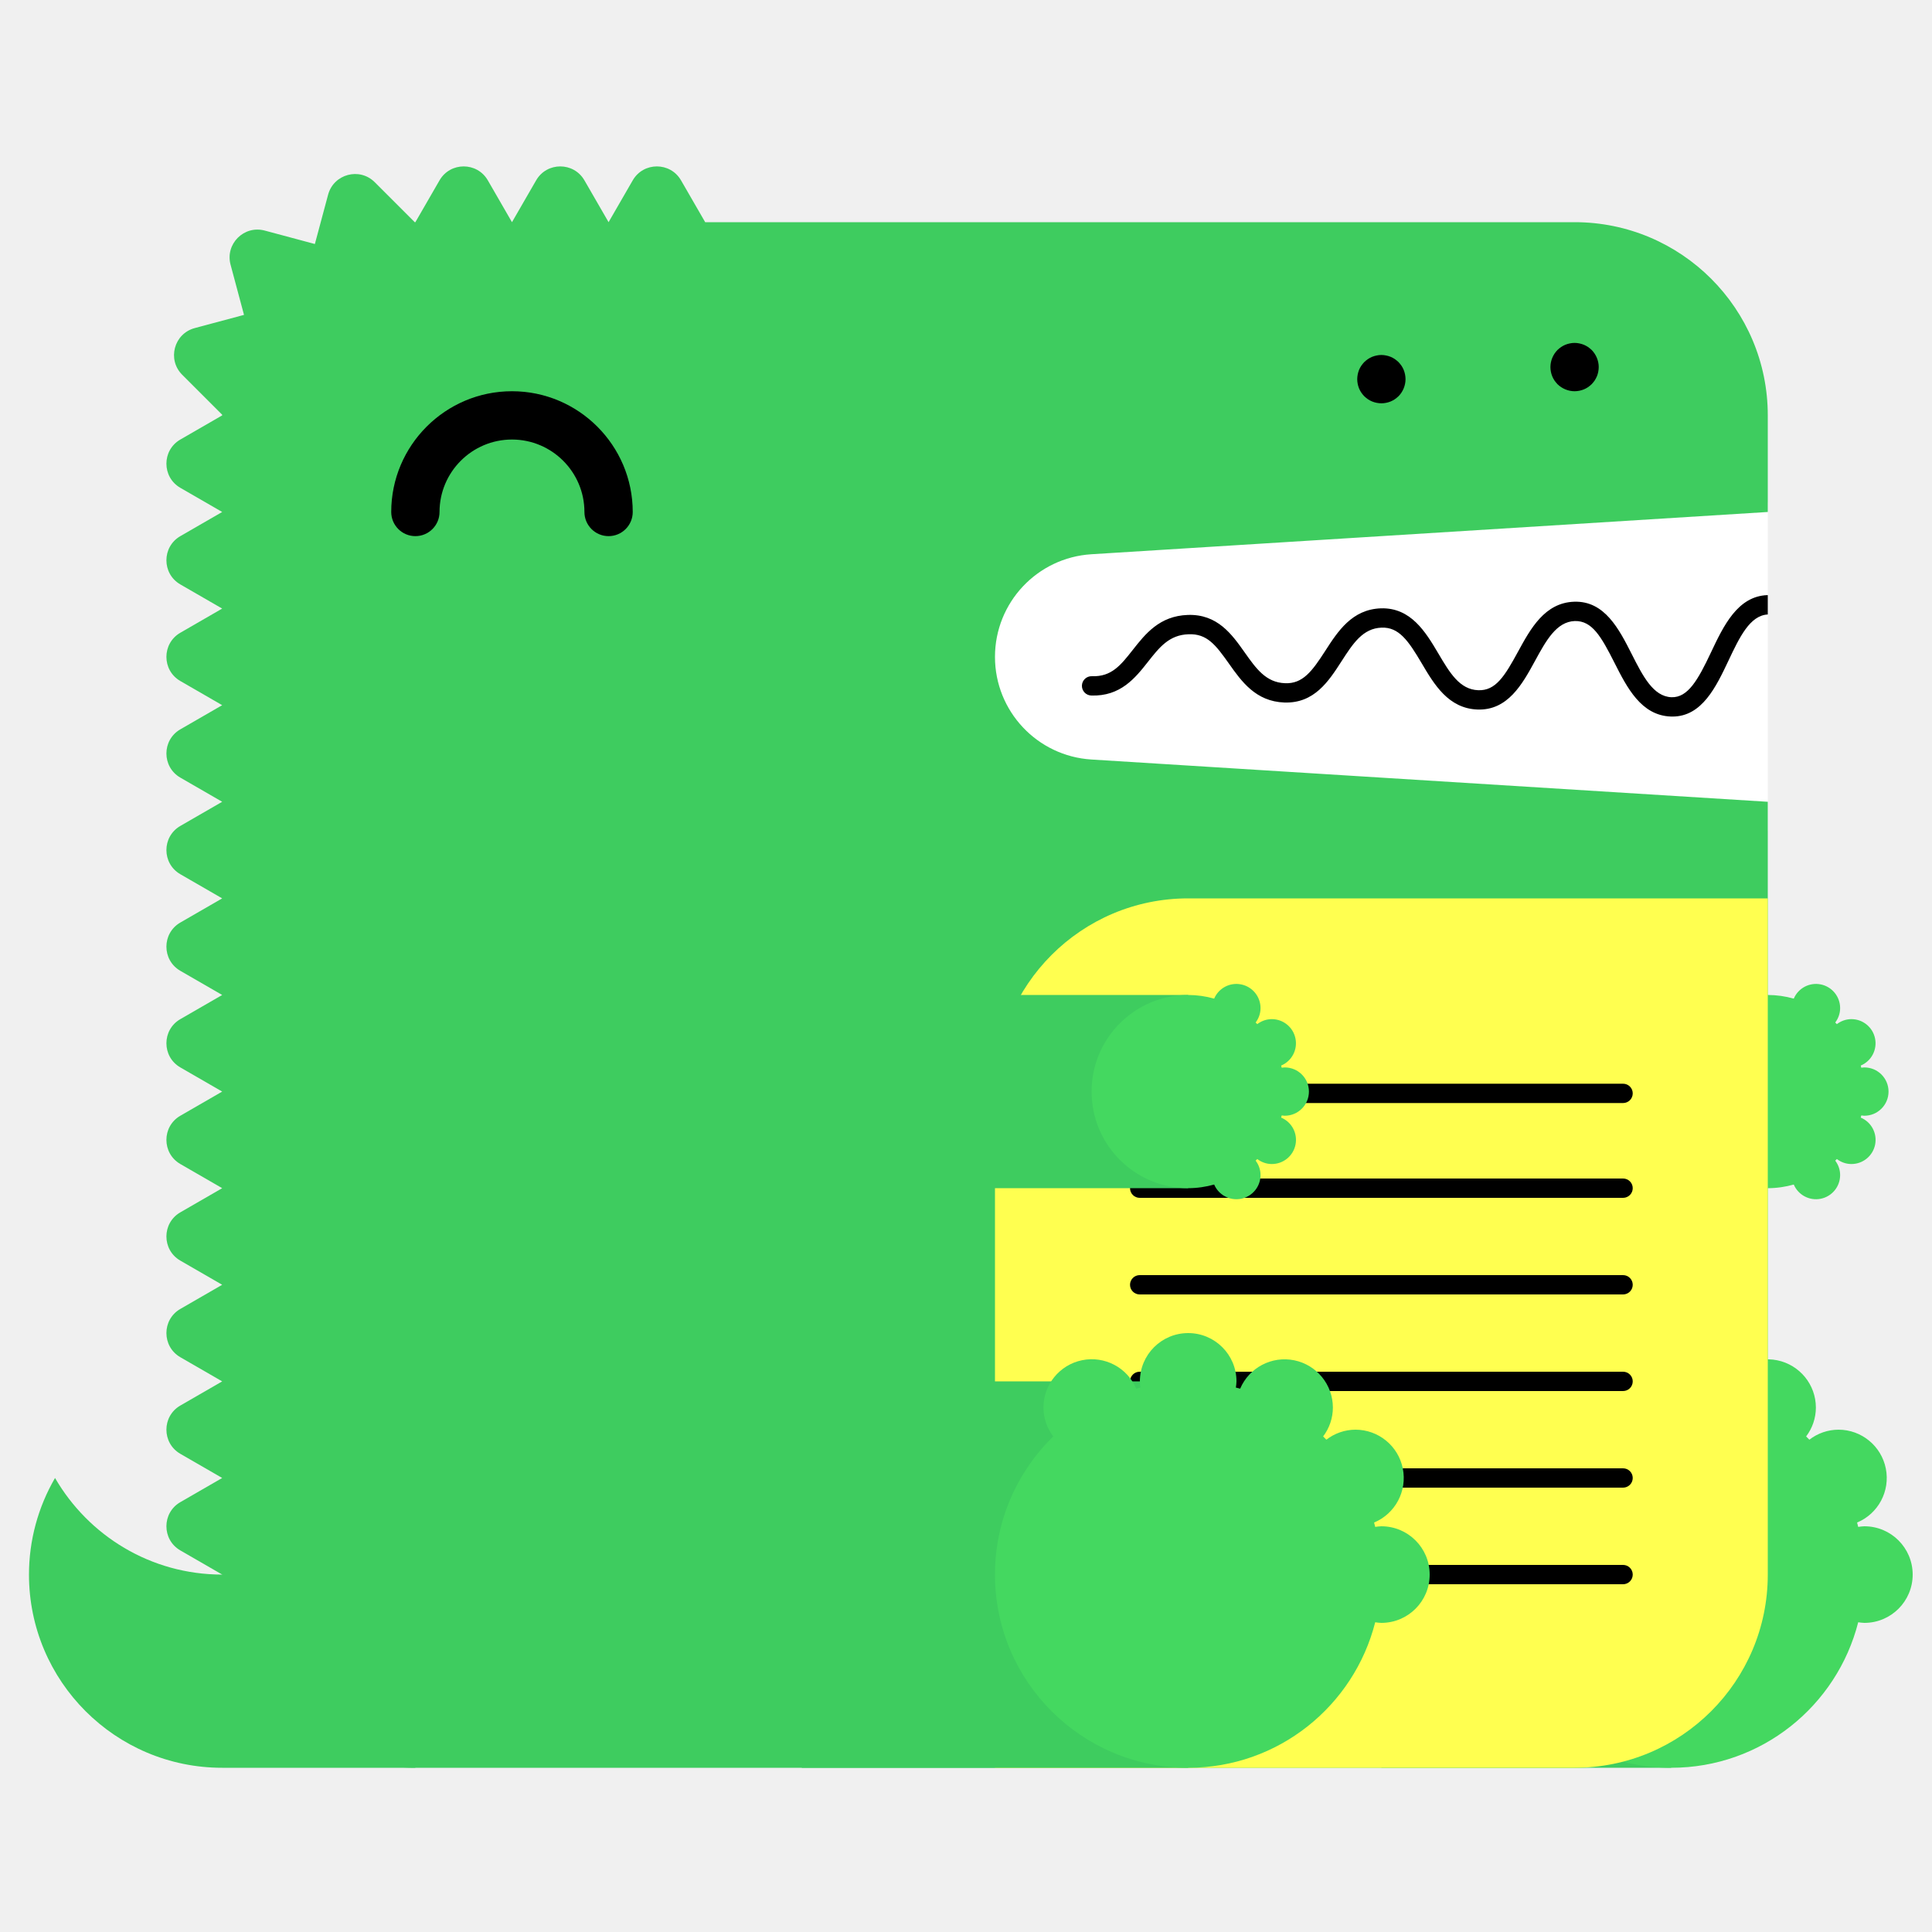
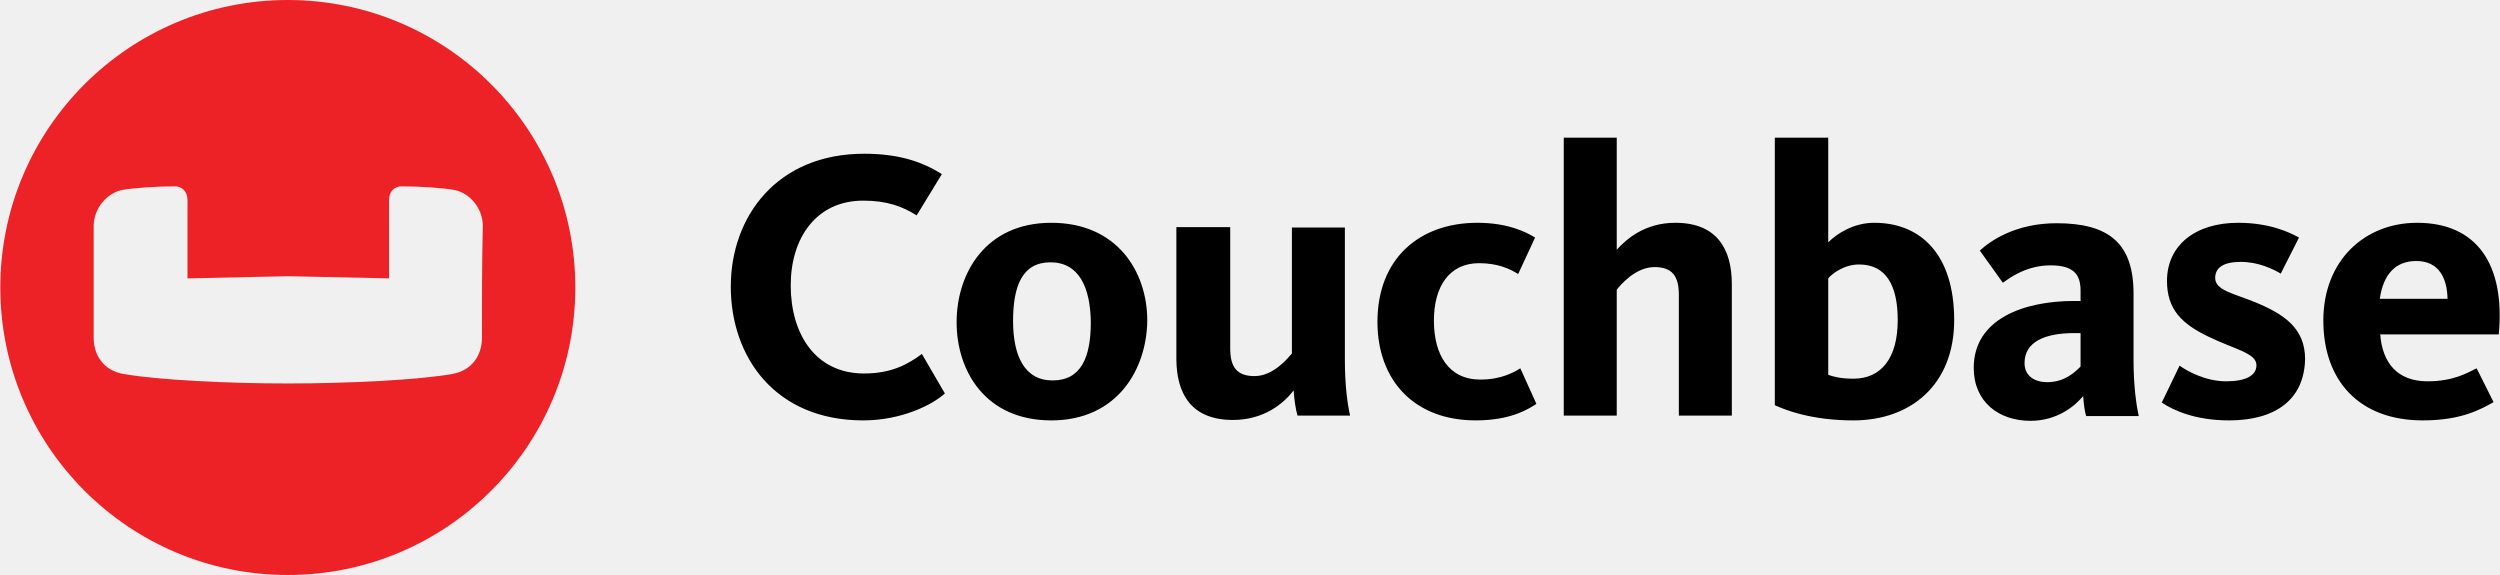
- <svg xmlns="http://www.w3.org/2000/svg" width="200" height="200" viewBox="0 0 200 200">
-   <g fill="none" fill-rule="evenodd">
-     <path fill="#FFF" d="M99 52h84v34H99z" />
-     <path d="M23 163c-7.398 0-13.843-4.027-17.303-10A19.886 19.886 0 0 0 3 163c0 11.046 8.954 20 20 20h20v-20H23z" fill="#3ECC5F" />
-     <path d="M112.98 57.376L183 53V43c0-11.046-8.954-20-20-20H73l-2.5-4.33c-1.112-1.925-3.889-1.925-5 0L63 23l-2.5-4.33c-1.111-1.925-3.889-1.925-5 0L53 23l-2.5-4.33c-1.111-1.925-3.889-1.925-5 0L43 23c-.022 0-.042.003-.065.003l-4.142-4.141c-1.57-1.571-4.252-.853-4.828 1.294l-1.369 5.104-5.192-1.392c-2.148-.575-4.111 1.389-3.535 3.536l1.39 5.193-5.102 1.367c-2.148.576-2.867 3.259-1.296 4.83l4.142 4.142c0 .021-.003.042-.003.064l-4.33 2.5c-1.925 1.111-1.925 3.889 0 5L23 53l-4.33 2.5c-1.925 1.111-1.925 3.889 0 5L23 63l-4.33 2.5c-1.925 1.111-1.925 3.889 0 5L23 73l-4.33 2.5c-1.925 1.111-1.925 3.889 0 5L23 83l-4.33 2.5c-1.925 1.111-1.925 3.889 0 5L23 93l-4.33 2.5c-1.925 1.111-1.925 3.889 0 5L23 103l-4.33 2.5c-1.925 1.111-1.925 3.889 0 5L23 113l-4.33 2.5c-1.925 1.111-1.925 3.889 0 5L23 123l-4.33 2.5c-1.925 1.111-1.925 3.889 0 5L23 133l-4.33 2.5c-1.925 1.111-1.925 3.889 0 5L23 143l-4.33 2.5c-1.925 1.111-1.925 3.889 0 5L23 153l-4.33 2.5c-1.925 1.111-1.925 3.889 0 5L23 163c0 11.046 8.954 20 20 20h120c11.046 0 20-8.954 20-20V83l-70.02-4.376A10.645 10.645 0 0 1 103 68c0-5.621 4.37-10.273 9.98-10.624" fill="#3ECC5F" />
-     <path fill="#3ECC5F" d="M143 183h30v-40h-30z" />
-     <path d="M193 158c-.219 0-.428.037-.639.064-.038-.15-.074-.301-.116-.451A5 5 0 0 0 190.32 148a4.96 4.96 0 0 0-3.016 1.036 26.531 26.531 0 0 0-.335-.336 4.955 4.955 0 0 0 1.011-2.987 5 5 0 0 0-9.599-1.959c-.148-.042-.297-.077-.445-.115.027-.211.064-.42.064-.639a5 5 0 0 0-5-5 5 5 0 0 0-5 5c0 .219.037.428.064.639-.148.038-.297.073-.445.115a4.998 4.998 0 0 0-9.599 1.959c0 1.125.384 2.151 1.011 2.987-3.717 3.632-6.031 8.693-6.031 14.3 0 11.046 8.954 20 20 20 9.339 0 17.16-6.41 19.361-15.064.211.027.42.064.639.064a5 5 0 0 0 5-5 5 5 0 0 0-5-5" fill="#44D860" />
-     <path fill="#3ECC5F" d="M153 123h30v-20h-30z" />
-     <path d="M193 115.5a2.5 2.5 0 1 0 0-5c-.109 0-.214.019-.319.032-.02-.075-.037-.15-.058-.225a2.501 2.501 0 0 0-.963-4.807c-.569 0-1.088.197-1.508.518a6.653 6.653 0 0 0-.168-.168c.314-.417.506-.931.506-1.494a2.5 2.5 0 0 0-4.8-.979A9.987 9.987 0 0 0 183 103c-5.522 0-10 4.478-10 10s4.478 10 10 10c.934 0 1.833-.138 2.69-.377a2.5 2.5 0 0 0 4.8-.979c0-.563-.192-1.077-.506-1.494.057-.055.113-.111.168-.168.42.321.939.518 1.508.518a2.5 2.5 0 0 0 .963-4.807c.021-.074.038-.15.058-.225.105.013.21.032.319.032" fill="#44D860" />
-     <path d="M63 55.5a2.5 2.5 0 0 1-2.5-2.5c0-4.136-3.364-7.5-7.5-7.5s-7.5 3.364-7.5 7.5a2.5 2.5 0 1 1-5 0c0-6.893 5.607-12.5 12.5-12.5S65.5 46.107 65.5 53a2.5 2.5 0 0 1-2.5 2.5" fill="#000" />
-     <path d="M103 183h60c11.046 0 20-8.954 20-20V93h-60c-11.046 0-20 8.954-20 20v70z" fill="#FFFF50" />
-     <path d="M168.02 124h-50.04a1 1 0 1 1 0-2h50.04a1 1 0 1 1 0 2m0 20h-50.04a1 1 0 1 1 0-2h50.04a1 1 0 1 1 0 2m0 20h-50.04a1 1 0 1 1 0-2h50.04a1 1 0 1 1 0 2m0-49.814h-50.04a1 1 0 1 1 0-2h50.04a1 1 0 1 1 0 2m0 19.814h-50.04a1 1 0 1 1 0-2h50.04a1 1 0 1 1 0 2m0 20h-50.04a1 1 0 1 1 0-2h50.04a1 1 0 1 1 0 2M183 61.611c-.012 0-.022-.006-.034-.005-3.09.105-4.552 3.196-5.842 5.923-1.346 2.85-2.387 4.703-4.093 4.647-1.889-.068-2.969-2.202-4.113-4.46-1.314-2.594-2.814-5.536-5.963-5.426-3.046.104-4.513 2.794-5.807 5.167-1.377 2.528-2.314 4.065-4.121 3.994-1.927-.07-2.951-1.805-4.136-3.813-1.321-2.236-2.848-4.75-5.936-4.664-2.994.103-4.465 2.385-5.763 4.4-1.373 2.13-2.335 3.428-4.165 3.351-1.973-.07-2.992-1.51-4.171-3.177-1.324-1.873-2.816-3.993-5.895-3.89-2.928.1-4.399 1.97-5.696 3.618-1.232 1.564-2.194 2.802-4.229 2.724a1 1 0 0 0-.072 2c3.017.101 4.545-1.8 5.872-3.487 1.177-1.496 2.193-2.787 4.193-2.855 1.926-.082 2.829 1.115 4.195 3.045 1.297 1.834 2.769 3.914 5.731 4.021 3.103.104 4.596-2.215 5.918-4.267 1.182-1.834 2.202-3.417 4.15-3.484 1.793-.067 2.769 1.35 4.145 3.681 1.297 2.197 2.766 4.686 5.787 4.796 3.125.108 4.634-2.62 5.949-5.035 1.139-2.088 2.214-4.06 4.119-4.126 1.793-.042 2.728 1.595 4.111 4.33 1.292 2.553 2.757 5.445 5.825 5.556l.169.003c3.064 0 4.518-3.075 5.805-5.794 1.139-2.41 2.217-4.68 4.067-4.773v-2z" fill="#000" />
-     <path fill="#3ECC5F" d="M83 183h40v-40H83z" />
-     <path d="M143 158c-.219 0-.428.037-.639.064-.038-.15-.074-.301-.116-.451A5 5 0 0 0 140.32 148a4.96 4.96 0 0 0-3.016 1.036 26.531 26.531 0 0 0-.335-.336 4.955 4.955 0 0 0 1.011-2.987 5 5 0 0 0-9.599-1.959c-.148-.042-.297-.077-.445-.115.027-.211.064-.42.064-.639a5 5 0 0 0-5-5 5 5 0 0 0-5 5c0 .219.037.428.064.639-.148.038-.297.073-.445.115a4.998 4.998 0 0 0-9.599 1.959c0 1.125.384 2.151 1.011 2.987-3.717 3.632-6.031 8.693-6.031 14.3 0 11.046 8.954 20 20 20 9.339 0 17.16-6.41 19.361-15.064.211.027.42.064.639.064a5 5 0 0 0 5-5 5 5 0 0 0-5-5" fill="#44D860" />
-     <path fill="#3ECC5F" d="M83 123h40v-20H83z" />
-     <path d="M133 115.5a2.5 2.5 0 1 0 0-5c-.109 0-.214.019-.319.032-.02-.075-.037-.15-.058-.225a2.501 2.501 0 0 0-.963-4.807c-.569 0-1.088.197-1.508.518a6.653 6.653 0 0 0-.168-.168c.314-.417.506-.931.506-1.494a2.5 2.5 0 0 0-4.8-.979A9.987 9.987 0 0 0 123 103c-5.522 0-10 4.478-10 10s4.478 10 10 10c.934 0 1.833-.138 2.69-.377a2.5 2.5 0 0 0 4.8-.979c0-.563-.192-1.077-.506-1.494.057-.055.113-.111.168-.168.42.321.939.518 1.508.518a2.5 2.5 0 0 0 .963-4.807c.021-.074.038-.15.058-.225.105.013.21.032.319.032" fill="#44D860" />
-     <path d="M143 41.75c-.16 0-.33-.02-.49-.05a2.52 2.52 0 0 1-.47-.14c-.15-.06-.29-.14-.431-.23-.13-.09-.259-.2-.38-.31-.109-.12-.219-.24-.309-.38s-.17-.28-.231-.43a2.619 2.619 0 0 1-.189-.96c0-.16.02-.33.05-.49.03-.16.08-.31.139-.47.061-.15.141-.29.231-.43.09-.13.2-.26.309-.38.121-.11.25-.22.38-.31.141-.09.281-.17.431-.23.149-.06.31-.11.47-.14.32-.07.65-.07.98 0 .159.03.32.08.47.14.149.06.29.14.43.23.13.09.259.2.38.31.11.12.22.25.31.38.09.14.17.28.23.43.06.16.11.31.14.47.029.16.05.33.05.49 0 .66-.271 1.31-.73 1.77-.121.11-.25.22-.38.31-.14.09-.281.17-.43.23a2.565 2.565 0 0 1-.96.19m20-1.25c-.66 0-1.3-.27-1.771-.73a3.802 3.802 0 0 1-.309-.38c-.09-.14-.17-.28-.231-.43a2.619 2.619 0 0 1-.189-.96c0-.66.27-1.3.729-1.77.121-.11.25-.22.38-.31.141-.09.281-.17.431-.23.149-.06.31-.11.47-.14.32-.07.66-.07.98 0 .159.03.32.08.47.14.149.06.29.14.43.23.13.09.259.2.38.31.459.47.73 1.11.73 1.77 0 .16-.021.33-.05.49-.03.16-.08.32-.14.47-.07.15-.14.29-.23.43-.09.13-.2.26-.31.38-.121.11-.25.22-.38.31-.14.09-.281.17-.43.23a2.565 2.565 0 0 1-.96.19" fill="#000" />
-   </g>
+ <svg xmlns="http://www.w3.org/2000/svg" width="2500" height="575" viewBox="0.6 0.1 575.509 132.4">
+   <path d="M199.3 96.9c-20.3 0-30.5-14.601-30.5-30.8 0-16.1 10.6-30.6 30.7-30.6 7.7 0 13.2 1.7 17.9 4.7l-5.8 9.5c-3.3-2.1-6.9-3.4-12.3-3.4-10.9 0-16.7 8.7-16.7 19.5 0 11.101 5.6 20.3 16.9 20.3 6.4 0 10.2-2.199 13.3-4.5l5.3 9.101c-3 2.699-10.1 6.199-18.8 6.199zm43.1-36.4c-6.5 0-8.6 5.5-8.6 13.5s2.6 13.7 9.1 13.7c6.6 0 8.8-5.4 8.8-13.4-.1-8-2.7-13.8-9.3-13.8zm.2 36.4c-15.2 0-21.8-11.4-21.8-22.601 0-11.2 6.6-22.9 21.8-22.9 15.2 0 22.1 11.3 22.1 22.5C264.6 85 257.9 96.9 242.6 96.9zm41.2-44.4v27.8c0 4.3 1.5 6.4 5.601 6.4 4.399 0 7.699-4.2 8.6-5.2v-29h12.2v30.6c0 5.7.6 10.101 1.2 12.7H299.3c-.399-1.2-.8-4-.899-5.8-2.301 3-6.801 6.8-14 6.8-9.6 0-13-6.1-13-14.1V52.4h12.4v.1h-.001zm56.5 44.4c-14 0-22.6-9.101-22.6-22.7 0-14.6 9.7-22.8 23-22.8 7 0 11.2 2.1 13.3 3.4l-3.9 8.4c-1.899-1.2-4.699-2.5-9-2.5-6.8 0-10.399 5.3-10.399 13.2 0 7.899 3.399 13.6 10.7 13.6 5 0 7.899-1.8 9.199-2.6l3.7 8.199c-2 1.301-6 3.801-14 3.801zm46.8-1V68c0-4.3-1.5-6.4-5.6-6.4-4.4 0-7.8 4.1-8.7 5.2v29h-12.2v-64h12.2v25.8c2.2-2.4 6.4-6.2 13.5-6.2 9.601 0 13 6.1 13 14.1v30.3h-12.2v.1zm34.4-9.5c.8.3 2.6.899 5.8.899 6.3 0 10.2-4.6 10.2-13.5 0-8-2.7-12.8-8.9-12.8-3.6 0-6.399 2.3-7.1 3.2V86.4zm0-54.5v24c2-2 5.8-4.5 10.6-4.5 10.801 0 18.4 7.4 18.4 22.4 0 14.9-10 23.101-23.2 23.101-9.899 0-15.899-2.5-18.1-3.5V31.8h12.3v.1zm58.1 44.9h-1.5c-6.699 0-11.399 2-11.399 6.9 0 3.1 2.5 4.399 5.2 4.399 4.1 0 6.5-2.399 7.699-3.6V76.8zm1.3 19.1c-.4-1.101-.601-3.301-.7-4.601-1.9 2.3-6 5.7-12.101 5.7C460.7 97 455 92.6 455 84.8c0-11.3 11.6-15.399 23.1-15.399h1.5V67c0-3.6-1.5-5.8-6.899-5.8-5.601 0-9.4 2.9-11 4l-5.3-7.4c2.6-2.4 8.399-6.3 17.699-6.3 12 0 17.7 4.6 17.7 16.2v15.2c0 6 .601 10.199 1.2 13h-12.1zm32.9 1c-7.8 0-12.8-2.301-15.5-4.101l4.101-8.5C504.1 85.5 508.3 87.9 513.1 87.9c4.5 0 7-1.301 7-3.7 0-2.8-4.899-3.601-11.1-6.601-6-2.899-9.5-6.199-9.5-12.8 0-8.2 6.5-13.4 16.4-13.4 7.399 0 12 2.3 14 3.4l-4.2 8.3c-1.7-1-5.101-2.7-9.2-2.7s-5.9 1.4-5.9 3.7c0 2.8 4 3.5 9 5.5 6.801 2.801 11.7 6 11.7 13.2-.2 9.301-6.8 14.101-17.5 14.101zm50.3-28c-.1-4.8-2-8.7-7.199-8.7-4.801 0-7.601 3.1-8.4 8.7H564.1zm-4.6 19c5.9 0 9.1-1.9 11.3-3l3.9 7.8c-2.9 1.6-7.3 4.2-16.3 4.2-14.601 0-22.9-9.101-22.9-23 0-13.8 9.5-22.5 21.6-22.5 13.7 0 20.301 9.5 18.801 25.7H548.6c.5 6.5 3.9 10.8 10.9 10.8z" />
+   <path d="M66.8.1C30.3.1.6 29.7.6 66.3c0 36.5 29.6 66.2 66.2 66.2 36.5 0 66.2-29.6 66.2-66.2S103.3.1 66.8.1zm44.7 77.8c0 4-2.3 7.5-6.8 8.3-7.8 1.399-24.2 2.2-37.9 2.2s-30.1-.801-37.9-2.2c-4.5-.8-6.8-4.3-6.8-8.3V52.1c0-4 3.1-7.7 6.8-8.3 2.3-.4 7.7-.8 11.9-.8 1.6 0 2.9 1.2 2.9 3.1v18.1l23.2-.5 23.2.5V46.1c0-1.9 1.3-3.1 2.9-3.1 4.2 0 9.6.4 11.9.8 3.8.6 6.8 4.3 6.8 8.3-.2 8.5-.2 17.2-.2 25.8z" fill="#ed2226" />
</svg>
